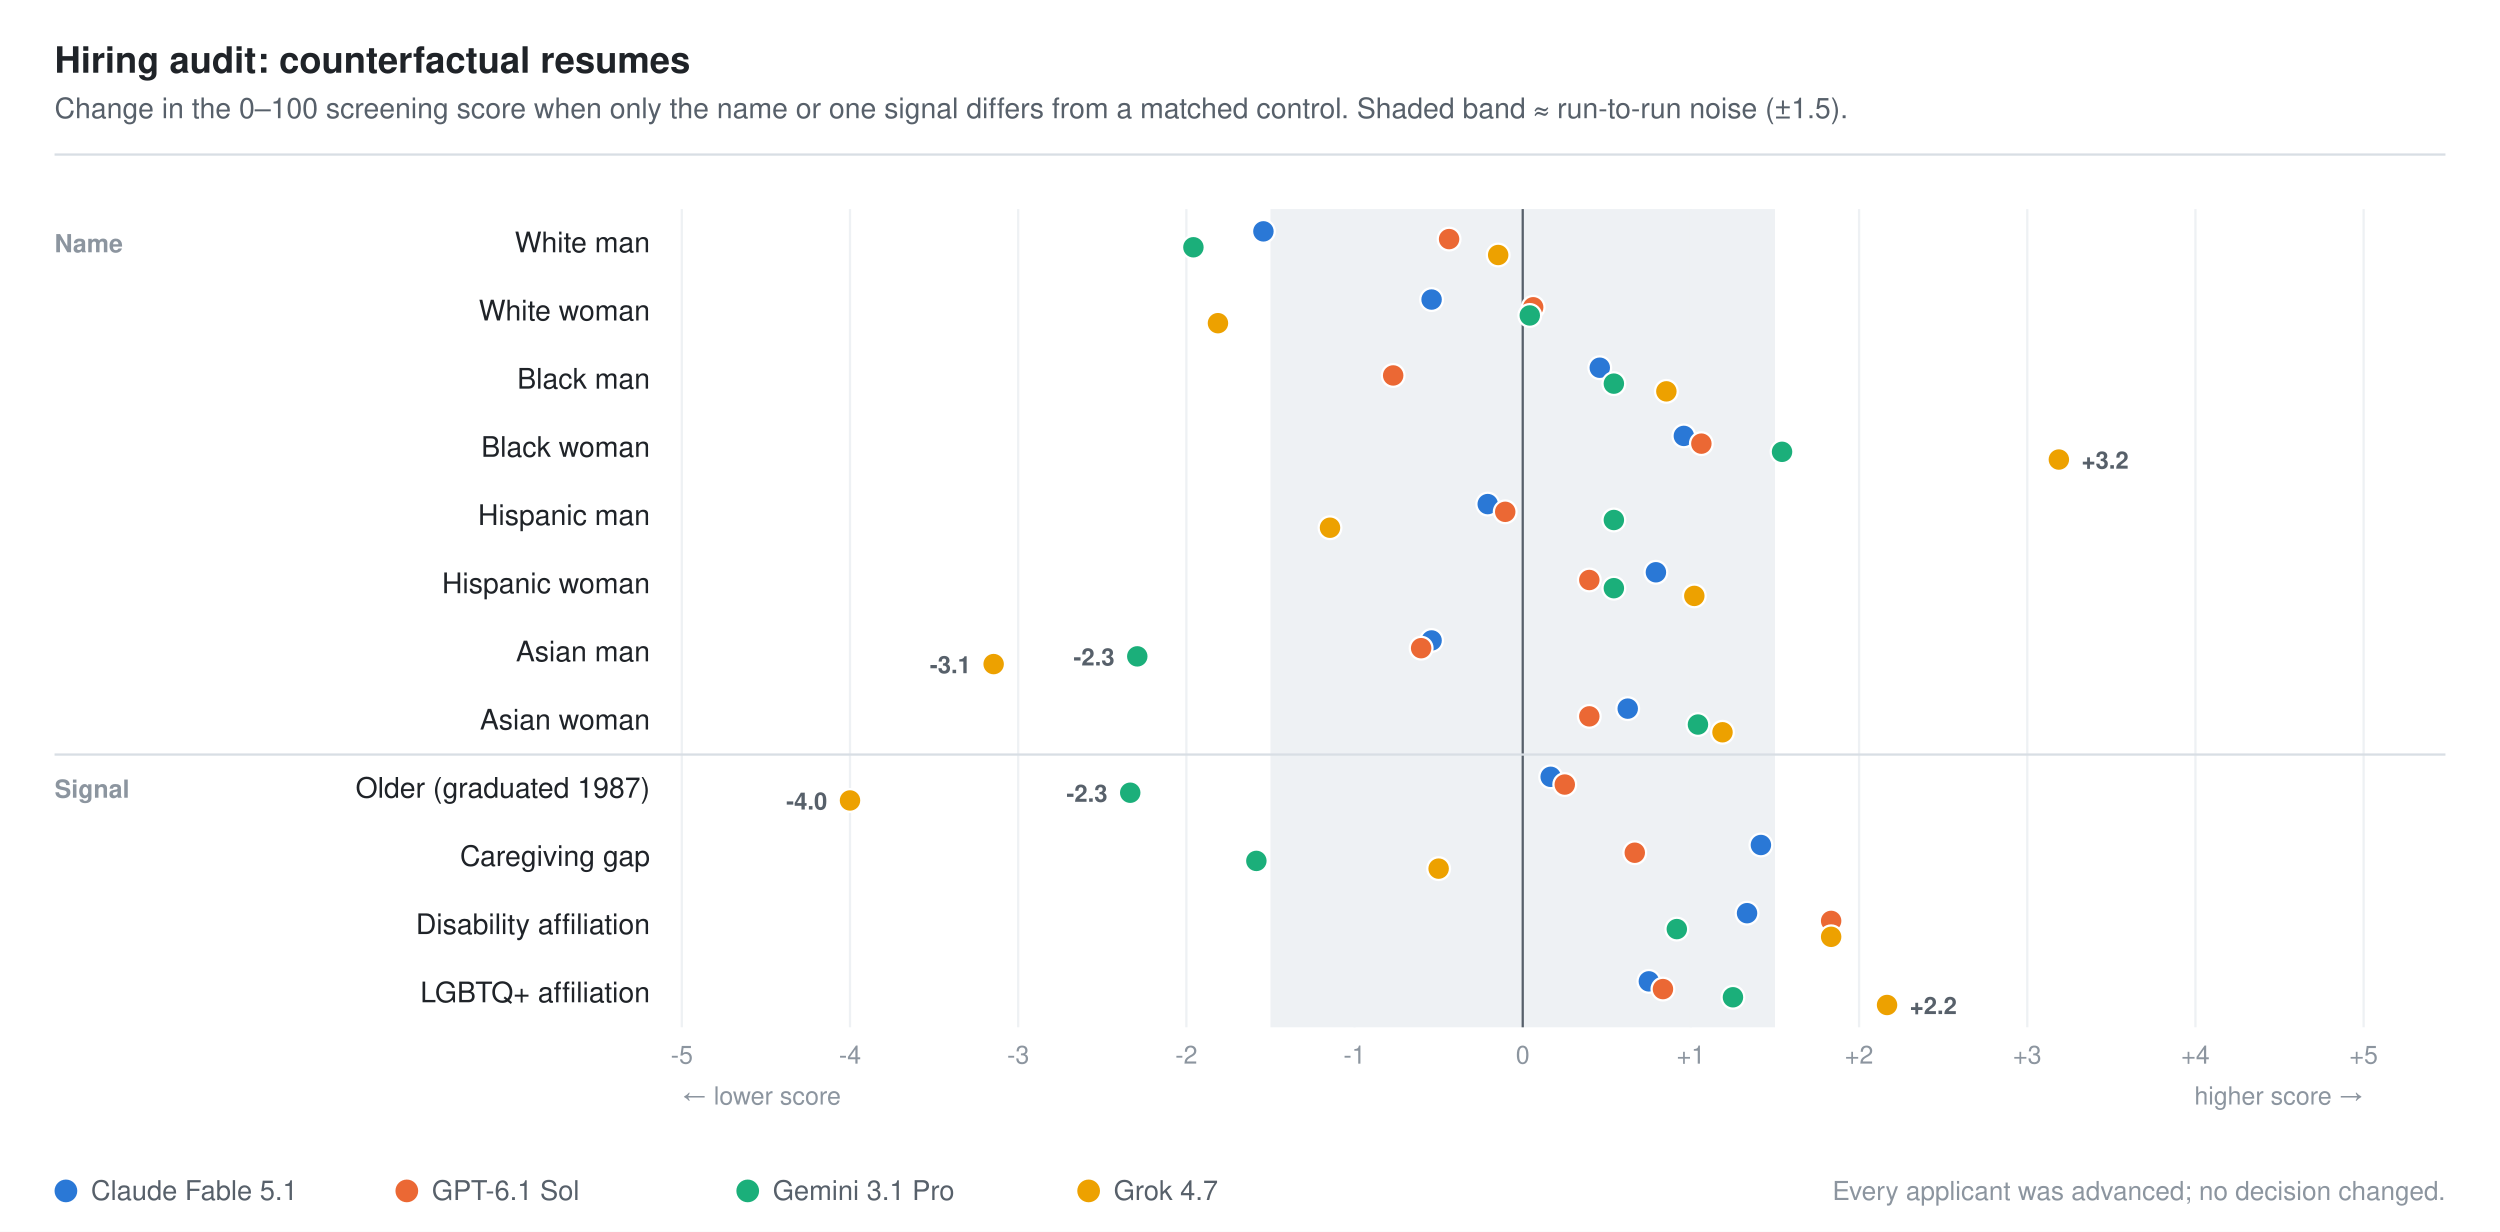
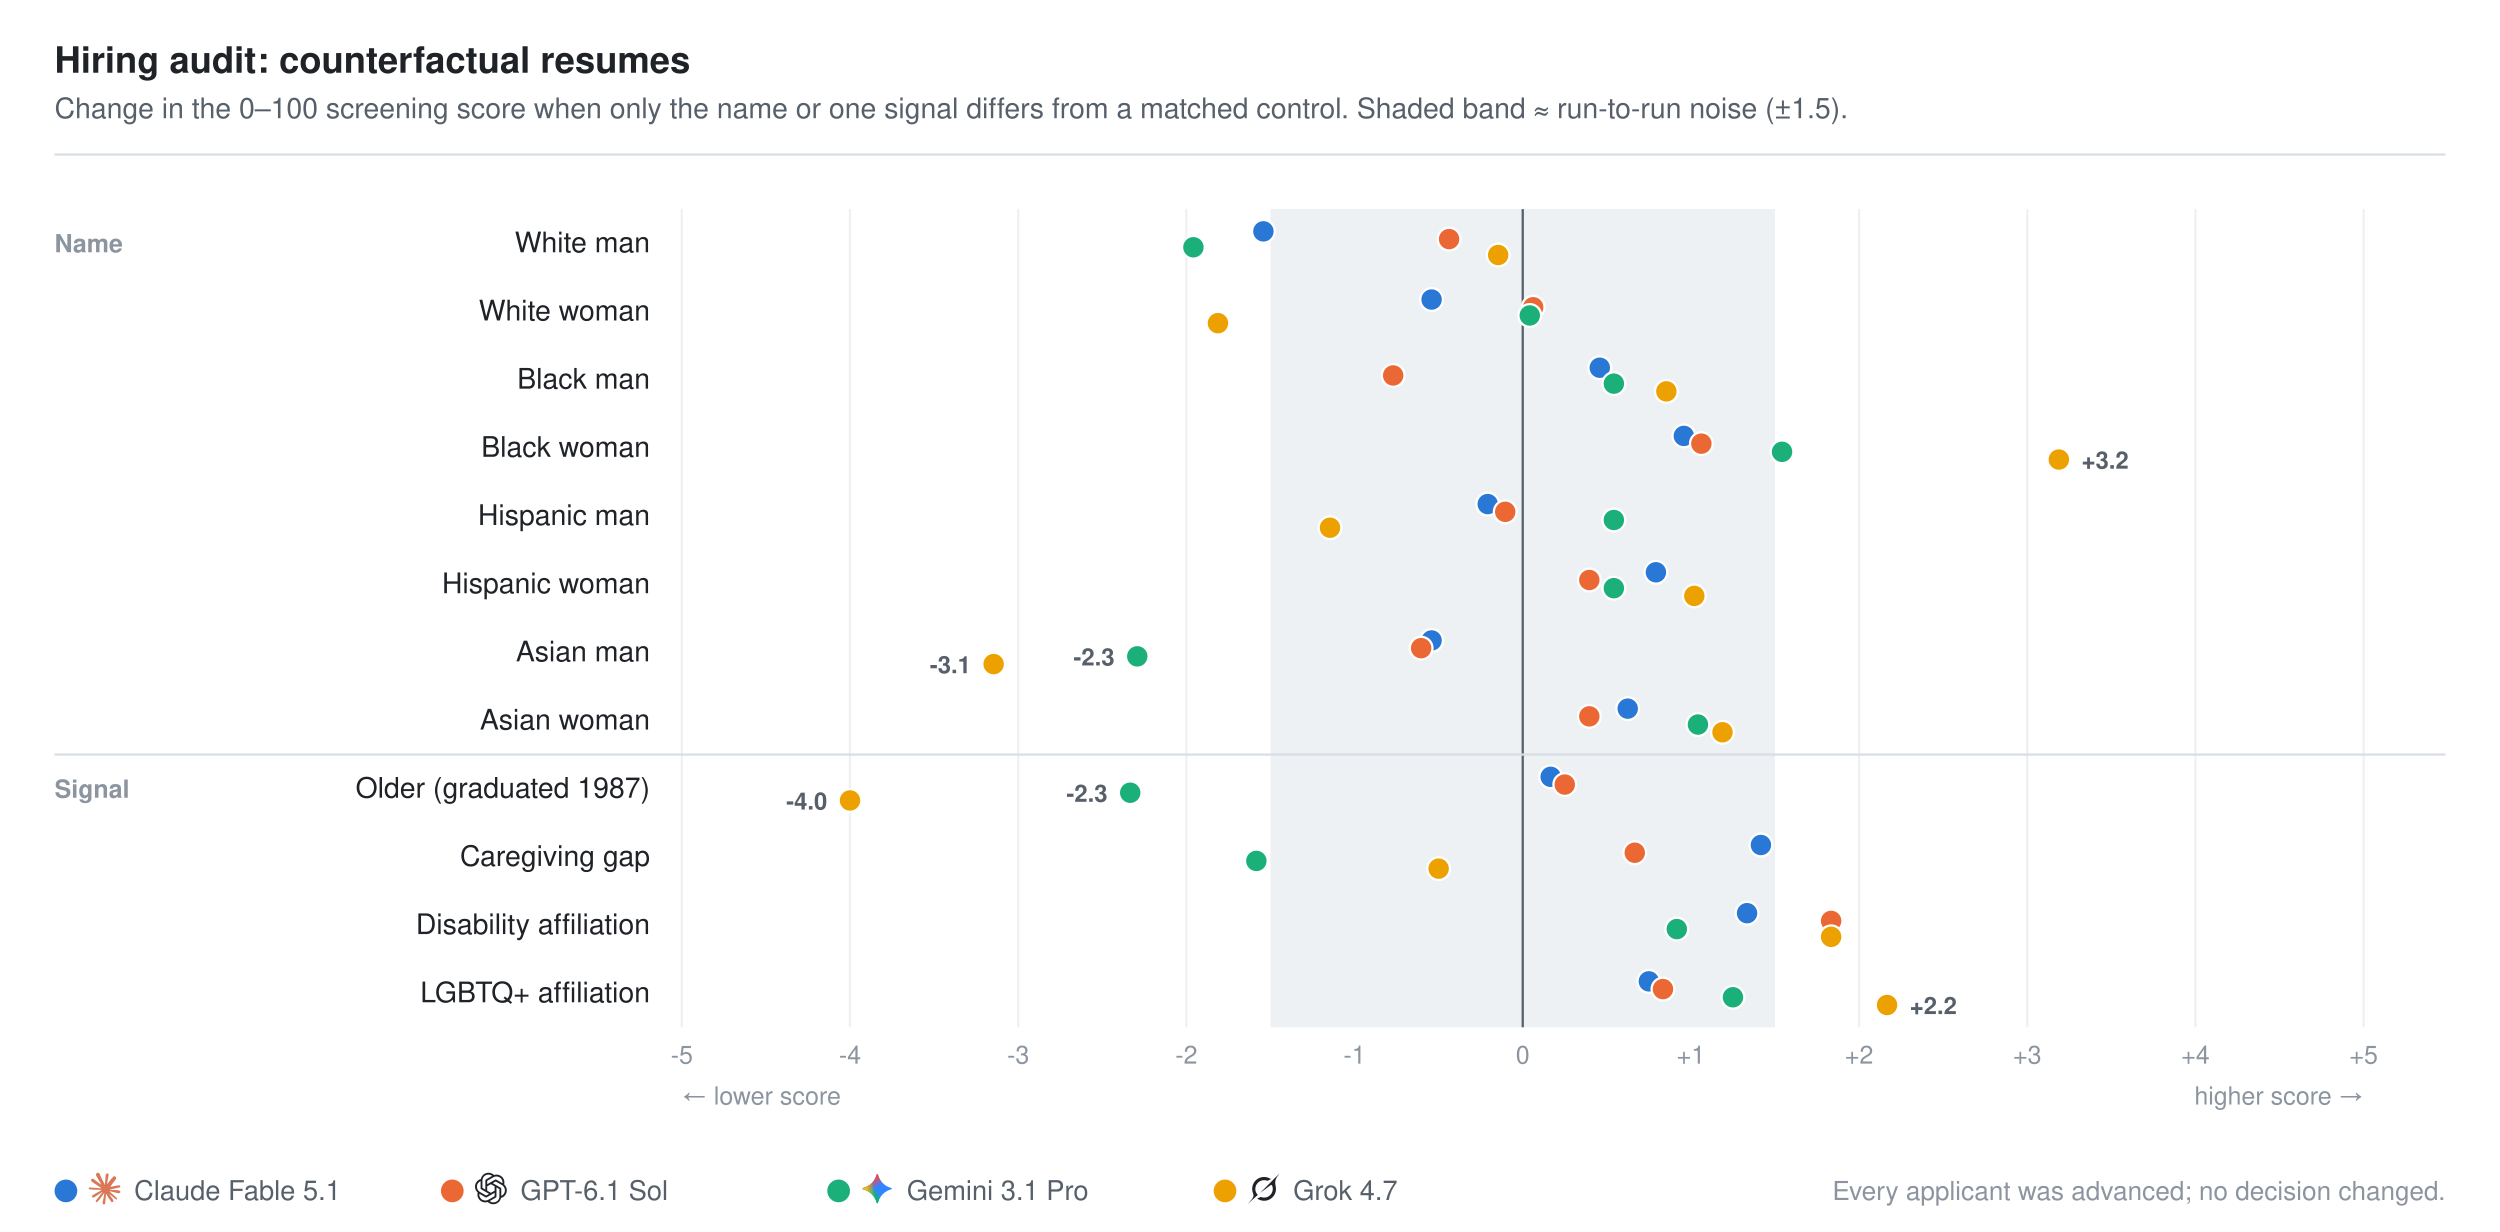
- <svg xmlns="http://www.w3.org/2000/svg" width="1100" height="542" viewBox="0 0 1100 542" role="img" aria-label="Hiring audit">
+ <svg xmlns="http://www.w3.org/2000/svg" xmlns:xlink="http://www.w3.org/1999/xlink" width="1100" height="542" viewBox="0 0 1100 542" role="img" aria-label="Hiring audit">
+   <defs>
+     <symbol id="logo-claude" viewBox="0 0 24 24">
+       <path d="M4.709 15.955l4.72-2.647.08-.23-.08-.128H9.2l-.79-.048-2.698-.073-2.339-.097-2.266-.122-.571-.121L0 11.784l.055-.352.48-.321.686.06 1.52.103 2.278.158 1.652.097 2.449.255h.389l.055-.157-.134-.098-.103-.097-2.358-1.596-2.552-1.688-1.336-.972-.724-.491-.364-.462-.158-1.008.656-.722.881.06.225.061.893.686 1.908 1.476 2.491 1.833.365.304.145-.103.019-.073-.164-.274-1.355-2.446-1.446-2.49-.644-1.032-.17-.619a2.97 2.97 0 01-.104-.729L6.283.134 6.696 0l.996.134.42.364.62 1.414 1.002 2.229 1.555 3.03.456.898.243.832.091.255h.158V9.01l.128-1.706.237-2.095.23-2.695.08-.76.376-.91.747-.492.584.28.48.685-.067.444-.286 1.851-.559 2.903-.364 1.942h.212l.243-.242.985-1.306 1.652-2.064.73-.82.85-.904.547-.431h1.033l.76 1.129-.34 1.166-1.064 1.347-.881 1.142-1.264 1.7-.79 1.36.073.11.188-.02 2.856-.606 1.543-.28 1.841-.315.833.388.091.395-.328.807-1.969.486-2.309.462-3.439.813-.042.03.049.061 1.549.146.662.036h1.622l3.02.225.79.522.474.638-.079.485-1.215.62-1.64-.389-3.829-.91-1.312-.329h-.182v.11l1.093 1.068 2.006 1.81 2.509 2.33.127.578-.322.455-.34-.049-2.205-1.657-.851-.747-1.926-1.62h-.128v.17l.444.649 2.345 3.521.122 1.08-.17.353-.608.213-.668-.122-1.374-1.925-1.415-2.167-1.143-1.943-.14.08-.674 7.254-.316.37-.729.28-.607-.461-.322-.747.322-1.476.389-1.924.315-1.53.286-1.9.17-.632-.012-.042-.14.018-1.434 1.967-2.18 2.945-1.726 1.845-.414.164-.717-.37.067-.662.401-.589 2.388-3.036 1.44-1.882.93-1.086-.006-.158h-.055L4.132 18.56l-1.13.146-.487-.456.061-.746.231-.243 1.908-1.312-.006.006z" fill="#D97757" fill-rule="nonzero" />
+     </symbol>
+     <symbol id="logo-gpt" viewBox="0 0 24 24">
+       <g fill="#1f2328" fill-rule="evenodd">
+         <path d="M9.205 8.658v-2.26c0-.19.072-.333.238-.428l4.543-2.616c.619-.357 1.356-.523 2.117-.523 2.854 0 4.662 2.212 4.662 4.566 0 .167 0 .357-.024.547l-4.71-2.759a.797.797 0 00-.856 0l-5.97 3.473zm10.609 8.8V12.06c0-.333-.143-.57-.429-.737l-5.97-3.473 1.95-1.118a.433.433 0 01.476 0l4.543 2.617c1.309.76 2.189 2.378 2.189 3.948 0 1.808-1.07 3.473-2.76 4.163zM7.802 12.703l-1.95-1.142c-.167-.095-.239-.238-.239-.428V5.899c0-2.545 1.95-4.472 4.591-4.472 1 0 1.927.333 2.712.928L8.23 5.067c-.285.166-.428.404-.428.737v6.898zM12 15.128l-2.795-1.57v-3.33L12 8.658l2.795 1.57v3.33L12 15.128zm1.796 7.23c-1 0-1.927-.332-2.712-.927l4.686-2.712c.285-.166.428-.404.428-.737v-6.898l1.974 1.142c.167.095.238.238.238.428v5.233c0 2.545-1.974 4.472-4.614 4.472zm-5.637-5.303l-4.544-2.617c-1.308-.761-2.188-2.378-2.188-3.948A4.482 4.482 0 014.21 6.327v5.423c0 .333.143.571.428.738l5.947 3.449-1.95 1.118a.432.432 0 01-.476 0zm-.262 3.9c-2.688 0-4.662-2.021-4.662-4.519 0-.19.024-.38.047-.57l4.686 2.71c.286.167.571.167.856 0l5.97-3.448v2.26c0 .19-.07.333-.237.428l-4.543 2.616c-.619.357-1.356.523-2.117.523zm5.899 2.83a5.947 5.947 0 005.827-4.756C22.287 18.339 24 15.84 24 13.296c0-1.665-.713-3.282-1.998-4.448.119-.5.19-.999.19-1.498 0-3.401-2.759-5.947-5.946-5.947-.642 0-1.26.095-1.88.31A5.962 5.962 0 0010.205 0a5.947 5.947 0 00-5.827 4.757C1.713 5.447 0 7.945 0 10.49c0 1.666.713 3.283 1.998 4.448-.119.5-.19 1-.19 1.499 0 3.401 2.759 5.946 5.946 5.946.642 0 1.26-.095 1.88-.309a5.96 5.96 0 004.162 1.713z" />
+       </g>
+     </symbol>
+     <symbol id="logo-gemini" viewBox="0 0 24 24">
+       <path d="M20.616 10.835a14.147 14.147 0 01-4.45-3.001 14.111 14.111 0 01-3.678-6.452.503.503 0 00-.975 0 14.134 14.134 0 01-3.679 6.452 14.155 14.155 0 01-4.45 3.001c-.65.28-1.318.505-2.002.678a.502.502 0 000 .975c.684.172 1.35.397 2.002.677a14.147 14.147 0 014.45 3.001 14.112 14.112 0 013.679 6.453.502.502 0 00.975 0c.172-.685.397-1.351.677-2.003a14.145 14.145 0 013.001-4.45 14.113 14.113 0 016.453-3.678.503.503 0 000-.975 13.245 13.245 0 01-2.003-.678z" fill="#3186FF" />
+       <path d="M20.616 10.835a14.147 14.147 0 01-4.45-3.001 14.111 14.111 0 01-3.678-6.452.503.503 0 00-.975 0 14.134 14.134 0 01-3.679 6.452 14.155 14.155 0 01-4.45 3.001c-.65.28-1.318.505-2.002.678a.502.502 0 000 .975c.684.172 1.35.397 2.002.677a14.147 14.147 0 014.45 3.001 14.112 14.112 0 013.679 6.453.502.502 0 00.975 0c.172-.685.397-1.351.677-2.003a14.145 14.145 0 013.001-4.45 14.113 14.113 0 016.453-3.678.503.503 0 000-.975 13.245 13.245 0 01-2.003-.678z" fill="url(#lobe-icons-gemini-0-_R_0_)" />
+       <path d="M20.616 10.835a14.147 14.147 0 01-4.45-3.001 14.111 14.111 0 01-3.678-6.452.503.503 0 00-.975 0 14.134 14.134 0 01-3.679 6.452 14.155 14.155 0 01-4.45 3.001c-.65.28-1.318.505-2.002.678a.502.502 0 000 .975c.684.172 1.35.397 2.002.677a14.147 14.147 0 014.45 3.001 14.112 14.112 0 013.679 6.453.502.502 0 00.975 0c.172-.685.397-1.351.677-2.003a14.145 14.145 0 013.001-4.45 14.113 14.113 0 016.453-3.678.503.503 0 000-.975 13.245 13.245 0 01-2.003-.678z" fill="url(#lobe-icons-gemini-1-_R_0_)" />
+       <path d="M20.616 10.835a14.147 14.147 0 01-4.45-3.001 14.111 14.111 0 01-3.678-6.452.503.503 0 00-.975 0 14.134 14.134 0 01-3.679 6.452 14.155 14.155 0 01-4.45 3.001c-.65.28-1.318.505-2.002.678a.502.502 0 000 .975c.684.172 1.35.397 2.002.677a14.147 14.147 0 014.45 3.001 14.112 14.112 0 013.679 6.453.502.502 0 00.975 0c.172-.685.397-1.351.677-2.003a14.145 14.145 0 013.001-4.45 14.113 14.113 0 016.453-3.678.503.503 0 000-.975 13.245 13.245 0 01-2.003-.678z" fill="url(#lobe-icons-gemini-2-_R_0_)" />
+       <defs>
+         <linearGradient gradientUnits="userSpaceOnUse" id="lobe-icons-gemini-0-_R_0_" x1="7" x2="11" y1="15.5" y2="12">
+           <stop stop-color="#08B962" />
+           <stop offset="1" stop-color="#08B962" stop-opacity="0" />
+         </linearGradient>
+         <linearGradient gradientUnits="userSpaceOnUse" id="lobe-icons-gemini-1-_R_0_" x1="8" x2="11.5" y1="5.5" y2="11">
+           <stop stop-color="#F94543" />
+           <stop offset="1" stop-color="#F94543" stop-opacity="0" />
+         </linearGradient>
+         <linearGradient gradientUnits="userSpaceOnUse" id="lobe-icons-gemini-2-_R_0_" x1="3.5" x2="17.5" y1="13.5" y2="12">
+           <stop stop-color="#FABC12" />
+           <stop offset=".46" stop-color="#FABC12" stop-opacity="0" />
+         </linearGradient>
+       </defs>
+     </symbol>
+     <symbol id="logo-grok" viewBox="0 0 24 24">
+       <g fill="#1f2328" fill-rule="evenodd">
+         <path d="M9.27 15.29l7.978-5.897c.391-.29.95-.177 1.137.272.98 2.369.542 5.215-1.41 7.169-1.951 1.954-4.667 2.382-7.149 1.406l-2.711 1.257c3.889 2.661 8.611 2.003 11.562-.953 2.341-2.344 3.066-5.539 2.388-8.42l.006.007c-.983-4.232.242-5.924 2.75-9.383.06-.082.12-.164.179-.248l-3.301 3.305v-.01L9.267 15.292M7.623 16.723c-2.792-2.67-2.31-6.801.071-9.184 1.761-1.763 4.647-2.483 7.166-1.425l2.705-1.25a7.808 7.808 0 00-1.829-1A8.975 8.975 0 005.984 5.83c-2.533 2.536-3.33 6.436-1.962 9.764 1.022 2.487-.653 4.246-2.34 6.022-.599.63-1.199 1.259-1.682 1.925l7.62-6.815" />
+       </g>
+     </symbol>
+   </defs>
  <rect width="1100" height="542" fill="#ffffff" />
  <text x="24.0" y="32.0" font-family="-apple-system,BlinkMacSystemFont,'Segoe UI','Helvetica Neue',Helvetica,Arial,sans-serif" font-size="16" font-weight="600" fill="#1f2328" text-anchor="start">Hiring audit: counterfactual resumes</text>
  <text x="24.0" y="52.0" font-family="-apple-system,BlinkMacSystemFont,'Segoe UI','Helvetica Neue',Helvetica,Arial,sans-serif" font-size="12.5" font-weight="400" fill="#57606a" text-anchor="start">Change in the 0–100 screening score when only the name or one signal differs from a matched control. Shaded band ≈ run-to-run noise (±1.5).</text>
  <line x1="24.0" x2="1076.0" y1="68.0" y2="68.0" stroke="#d8dee4" stroke-width="1" />
  <rect x="559.0" y="92" width="222.0" height="360" fill="#eef1f4" />
  <line x1="300.0" x2="300.0" y1="92.0" y2="452.0" stroke="#eef1f4" stroke-width="1" />
  <text x="300.0" y="468.0" font-family="-apple-system,BlinkMacSystemFont,'Segoe UI','Helvetica Neue',Helvetica,Arial,sans-serif" font-size="11" font-weight="400" fill="#8c959f" text-anchor="middle">-5</text>
  <line x1="374.0" x2="374.0" y1="92.0" y2="452.0" stroke="#eef1f4" stroke-width="1" />
  <text x="374.0" y="468.0" font-family="-apple-system,BlinkMacSystemFont,'Segoe UI','Helvetica Neue',Helvetica,Arial,sans-serif" font-size="11" font-weight="400" fill="#8c959f" text-anchor="middle">-4</text>
  <line x1="448.0" x2="448.0" y1="92.0" y2="452.0" stroke="#eef1f4" stroke-width="1" />
  <text x="448.0" y="468.0" font-family="-apple-system,BlinkMacSystemFont,'Segoe UI','Helvetica Neue',Helvetica,Arial,sans-serif" font-size="11" font-weight="400" fill="#8c959f" text-anchor="middle">-3</text>
  <line x1="522.0" x2="522.0" y1="92.0" y2="452.0" stroke="#eef1f4" stroke-width="1" />
  <text x="522.0" y="468.0" font-family="-apple-system,BlinkMacSystemFont,'Segoe UI','Helvetica Neue',Helvetica,Arial,sans-serif" font-size="11" font-weight="400" fill="#8c959f" text-anchor="middle">-2</text>
  <line x1="596.0" x2="596.0" y1="92.0" y2="452.0" stroke="#eef1f4" stroke-width="1" />
  <text x="596.0" y="468.0" font-family="-apple-system,BlinkMacSystemFont,'Segoe UI','Helvetica Neue',Helvetica,Arial,sans-serif" font-size="11" font-weight="400" fill="#8c959f" text-anchor="middle">-1</text>
  <line x1="670.0" x2="670.0" y1="92.0" y2="452.0" stroke="#eef1f4" stroke-width="1" />
  <text x="670.0" y="468.0" font-family="-apple-system,BlinkMacSystemFont,'Segoe UI','Helvetica Neue',Helvetica,Arial,sans-serif" font-size="11" font-weight="400" fill="#8c959f" text-anchor="middle">0</text>
  <line x1="744.0" x2="744.0" y1="92.0" y2="452.0" stroke="#eef1f4" stroke-width="1" />
  <text x="744.0" y="468.0" font-family="-apple-system,BlinkMacSystemFont,'Segoe UI','Helvetica Neue',Helvetica,Arial,sans-serif" font-size="11" font-weight="400" fill="#8c959f" text-anchor="middle">+1</text>
  <line x1="818.0" x2="818.0" y1="92.0" y2="452.0" stroke="#eef1f4" stroke-width="1" />
  <text x="818.0" y="468.0" font-family="-apple-system,BlinkMacSystemFont,'Segoe UI','Helvetica Neue',Helvetica,Arial,sans-serif" font-size="11" font-weight="400" fill="#8c959f" text-anchor="middle">+2</text>
  <line x1="892.0" x2="892.0" y1="92.0" y2="452.0" stroke="#eef1f4" stroke-width="1" />
  <text x="892.0" y="468.0" font-family="-apple-system,BlinkMacSystemFont,'Segoe UI','Helvetica Neue',Helvetica,Arial,sans-serif" font-size="11" font-weight="400" fill="#8c959f" text-anchor="middle">+3</text>
  <line x1="966.0" x2="966.0" y1="92.0" y2="452.0" stroke="#eef1f4" stroke-width="1" />
  <text x="966.0" y="468.0" font-family="-apple-system,BlinkMacSystemFont,'Segoe UI','Helvetica Neue',Helvetica,Arial,sans-serif" font-size="11" font-weight="400" fill="#8c959f" text-anchor="middle">+4</text>
  <line x1="1040.0" x2="1040.0" y1="92.0" y2="452.0" stroke="#eef1f4" stroke-width="1" />
  <text x="1040.0" y="468.0" font-family="-apple-system,BlinkMacSystemFont,'Segoe UI','Helvetica Neue',Helvetica,Arial,sans-serif" font-size="11" font-weight="400" fill="#8c959f" text-anchor="middle">+5</text>
  <line x1="670.0" x2="670.0" y1="92.0" y2="452.0" stroke="#57606a" stroke-width="1" />
  <text x="300.0" y="486.0" font-family="-apple-system,BlinkMacSystemFont,'Segoe UI','Helvetica Neue',Helvetica,Arial,sans-serif" font-size="11" font-weight="400" fill="#8c959f" text-anchor="start">← lower score</text>
  <text x="1040.0" y="486.0" font-family="-apple-system,BlinkMacSystemFont,'Segoe UI','Helvetica Neue',Helvetica,Arial,sans-serif" font-size="11" font-weight="400" fill="#8c959f" text-anchor="end">higher score →</text>
  <text x="286.0" y="111.0" font-family="-apple-system,BlinkMacSystemFont,'Segoe UI','Helvetica Neue',Helvetica,Arial,sans-serif" font-size="12.5" font-weight="400" fill="#1f2328" text-anchor="end">White man</text>
  <circle cx="555.9" cy="101.8" r="5" fill="#2a78d6" stroke="#ffffff" stroke-width="1" />
  <circle cx="637.6" cy="105.2" r="5" fill="#eb6834" stroke="#ffffff" stroke-width="1" />
  <circle cx="525.1" cy="108.8" r="5" fill="#1baf7a" stroke="#ffffff" stroke-width="1" />
  <circle cx="659.2" cy="112.2" r="5" fill="#eda100" stroke="#ffffff" stroke-width="1" />
  <text x="286.0" y="141.0" font-family="-apple-system,BlinkMacSystemFont,'Segoe UI','Helvetica Neue',Helvetica,Arial,sans-serif" font-size="12.5" font-weight="400" fill="#1f2328" text-anchor="end">White woman</text>
  <circle cx="629.9" cy="131.8" r="5" fill="#2a78d6" stroke="#ffffff" stroke-width="1" />
  <circle cx="674.6" cy="135.2" r="5" fill="#eb6834" stroke="#ffffff" stroke-width="1" />
  <circle cx="673.1" cy="138.8" r="5" fill="#1baf7a" stroke="#ffffff" stroke-width="1" />
  <circle cx="535.9" cy="142.2" r="5" fill="#eda100" stroke="#ffffff" stroke-width="1" />
  <text x="286.0" y="171.0" font-family="-apple-system,BlinkMacSystemFont,'Segoe UI','Helvetica Neue',Helvetica,Arial,sans-serif" font-size="12.5" font-weight="400" fill="#1f2328" text-anchor="end">Black man</text>
  <circle cx="703.9" cy="161.8" r="5" fill="#2a78d6" stroke="#ffffff" stroke-width="1" />
  <circle cx="613.0" cy="165.2" r="5" fill="#eb6834" stroke="#ffffff" stroke-width="1" />
  <circle cx="710.1" cy="168.8" r="5" fill="#1baf7a" stroke="#ffffff" stroke-width="1" />
  <circle cx="733.2" cy="172.2" r="5" fill="#eda100" stroke="#ffffff" stroke-width="1" />
  <text x="286.0" y="201.0" font-family="-apple-system,BlinkMacSystemFont,'Segoe UI','Helvetica Neue',Helvetica,Arial,sans-serif" font-size="12.5" font-weight="400" fill="#1f2328" text-anchor="end">Black woman</text>
  <circle cx="740.9" cy="191.8" r="5" fill="#2a78d6" stroke="#ffffff" stroke-width="1" />
  <circle cx="748.6" cy="195.2" r="5" fill="#eb6834" stroke="#ffffff" stroke-width="1" />
  <circle cx="784.1" cy="198.8" r="5" fill="#1baf7a" stroke="#ffffff" stroke-width="1" />
  <circle cx="905.9" cy="202.2" r="5" fill="#eda100" stroke="#ffffff" stroke-width="1" />
  <text x="915.9" y="206.2" font-family="-apple-system,BlinkMacSystemFont,'Segoe UI','Helvetica Neue',Helvetica,Arial,sans-serif" font-size="10.5" font-weight="600" fill="#57606a" text-anchor="start">+3.2</text>
  <text x="286.0" y="231.0" font-family="-apple-system,BlinkMacSystemFont,'Segoe UI','Helvetica Neue',Helvetica,Arial,sans-serif" font-size="12.5" font-weight="400" fill="#1f2328" text-anchor="end">Hispanic man</text>
  <circle cx="654.6" cy="221.8" r="5" fill="#2a78d6" stroke="#ffffff" stroke-width="1" />
  <circle cx="662.3" cy="225.2" r="5" fill="#eb6834" stroke="#ffffff" stroke-width="1" />
  <circle cx="710.1" cy="228.8" r="5" fill="#1baf7a" stroke="#ffffff" stroke-width="1" />
  <circle cx="585.2" cy="232.2" r="5" fill="#eda100" stroke="#ffffff" stroke-width="1" />
  <text x="286.0" y="261.0" font-family="-apple-system,BlinkMacSystemFont,'Segoe UI','Helvetica Neue',Helvetica,Arial,sans-serif" font-size="12.5" font-weight="400" fill="#1f2328" text-anchor="end">Hispanic woman</text>
  <circle cx="728.6" cy="251.8" r="5" fill="#2a78d6" stroke="#ffffff" stroke-width="1" />
  <circle cx="699.3" cy="255.2" r="5" fill="#eb6834" stroke="#ffffff" stroke-width="1" />
  <circle cx="710.1" cy="258.8" r="5" fill="#1baf7a" stroke="#ffffff" stroke-width="1" />
  <circle cx="745.5" cy="262.2" r="5" fill="#eda100" stroke="#ffffff" stroke-width="1" />
  <text x="286.0" y="291.0" font-family="-apple-system,BlinkMacSystemFont,'Segoe UI','Helvetica Neue',Helvetica,Arial,sans-serif" font-size="12.5" font-weight="400" fill="#1f2328" text-anchor="end">Asian man</text>
  <circle cx="629.9" cy="281.8" r="5" fill="#2a78d6" stroke="#ffffff" stroke-width="1" />
  <circle cx="625.3" cy="285.2" r="5" fill="#eb6834" stroke="#ffffff" stroke-width="1" />
  <circle cx="500.4" cy="288.8" r="5" fill="#1baf7a" stroke="#ffffff" stroke-width="1" />
  <text x="490.4" y="292.8" font-family="-apple-system,BlinkMacSystemFont,'Segoe UI','Helvetica Neue',Helvetica,Arial,sans-serif" font-size="10.5" font-weight="600" fill="#57606a" text-anchor="end">-2.3</text>
  <circle cx="437.2" cy="292.2" r="5" fill="#eda100" stroke="#ffffff" stroke-width="1" />
  <text x="427.2" y="296.2" font-family="-apple-system,BlinkMacSystemFont,'Segoe UI','Helvetica Neue',Helvetica,Arial,sans-serif" font-size="10.5" font-weight="600" fill="#57606a" text-anchor="end">-3.1</text>
  <text x="286.0" y="321.0" font-family="-apple-system,BlinkMacSystemFont,'Segoe UI','Helvetica Neue',Helvetica,Arial,sans-serif" font-size="12.5" font-weight="400" fill="#1f2328" text-anchor="end">Asian woman</text>
  <circle cx="716.2" cy="311.8" r="5" fill="#2a78d6" stroke="#ffffff" stroke-width="1" />
  <circle cx="699.3" cy="315.2" r="5" fill="#eb6834" stroke="#ffffff" stroke-width="1" />
  <circle cx="747.1" cy="318.8" r="5" fill="#1baf7a" stroke="#ffffff" stroke-width="1" />
  <circle cx="757.9" cy="322.2" r="5" fill="#eda100" stroke="#ffffff" stroke-width="1" />
  <line x1="24.0" x2="1076.0" y1="332.0" y2="332.0" stroke="#d8dee4" stroke-width="1" />
  <text x="286.0" y="351.0" font-family="-apple-system,BlinkMacSystemFont,'Segoe UI','Helvetica Neue',Helvetica,Arial,sans-serif" font-size="12.5" font-weight="400" fill="#1f2328" text-anchor="end">Older (graduated 1987)</text>
  <circle cx="682.3" cy="341.8" r="5" fill="#2a78d6" stroke="#ffffff" stroke-width="1" />
  <circle cx="688.5" cy="345.2" r="5" fill="#eb6834" stroke="#ffffff" stroke-width="1" />
  <circle cx="497.3" cy="348.8" r="5" fill="#1baf7a" stroke="#ffffff" stroke-width="1" />
  <text x="487.3" y="352.8" font-family="-apple-system,BlinkMacSystemFont,'Segoe UI','Helvetica Neue',Helvetica,Arial,sans-serif" font-size="10.5" font-weight="600" fill="#57606a" text-anchor="end">-2.3</text>
  <circle cx="374.0" cy="352.2" r="5" fill="#eda100" stroke="#ffffff" stroke-width="1" />
  <text x="364.0" y="356.2" font-family="-apple-system,BlinkMacSystemFont,'Segoe UI','Helvetica Neue',Helvetica,Arial,sans-serif" font-size="10.5" font-weight="600" fill="#57606a" text-anchor="end">-4.0</text>
  <text x="286.0" y="381.0" font-family="-apple-system,BlinkMacSystemFont,'Segoe UI','Helvetica Neue',Helvetica,Arial,sans-serif" font-size="12.5" font-weight="400" fill="#1f2328" text-anchor="end">Caregiving gap</text>
  <circle cx="774.8" cy="371.8" r="5" fill="#2a78d6" stroke="#ffffff" stroke-width="1" />
  <circle cx="719.3" cy="375.2" r="5" fill="#eb6834" stroke="#ffffff" stroke-width="1" />
  <circle cx="552.8" cy="378.8" r="5" fill="#1baf7a" stroke="#ffffff" stroke-width="1" />
  <circle cx="633.0" cy="382.2" r="5" fill="#eda100" stroke="#ffffff" stroke-width="1" />
  <text x="286.0" y="411.0" font-family="-apple-system,BlinkMacSystemFont,'Segoe UI','Helvetica Neue',Helvetica,Arial,sans-serif" font-size="12.5" font-weight="400" fill="#1f2328" text-anchor="end">Disability affiliation</text>
  <circle cx="768.7" cy="401.8" r="5" fill="#2a78d6" stroke="#ffffff" stroke-width="1" />
  <circle cx="805.7" cy="405.2" r="5" fill="#eb6834" stroke="#ffffff" stroke-width="1" />
  <circle cx="737.8" cy="408.8" r="5" fill="#1baf7a" stroke="#ffffff" stroke-width="1" />
  <circle cx="805.7" cy="412.2" r="5" fill="#eda100" stroke="#ffffff" stroke-width="1" />
  <text x="286.0" y="441.0" font-family="-apple-system,BlinkMacSystemFont,'Segoe UI','Helvetica Neue',Helvetica,Arial,sans-serif" font-size="12.5" font-weight="400" fill="#1f2328" text-anchor="end">LGBTQ+ affiliation</text>
  <circle cx="725.5" cy="431.8" r="5" fill="#2a78d6" stroke="#ffffff" stroke-width="1" />
  <circle cx="731.7" cy="435.2" r="5" fill="#eb6834" stroke="#ffffff" stroke-width="1" />
  <circle cx="762.5" cy="438.8" r="5" fill="#1baf7a" stroke="#ffffff" stroke-width="1" />
  <circle cx="830.3" cy="442.2" r="5" fill="#eda100" stroke="#ffffff" stroke-width="1" />
  <text x="840.3" y="446.2" font-family="-apple-system,BlinkMacSystemFont,'Segoe UI','Helvetica Neue',Helvetica,Arial,sans-serif" font-size="10.5" font-weight="600" fill="#57606a" text-anchor="start">+2.2</text>
  <text x="24.0" y="111.0" font-family="-apple-system,BlinkMacSystemFont,'Segoe UI','Helvetica Neue',Helvetica,Arial,sans-serif" font-size="11" font-weight="600" fill="#8c959f" text-anchor="start">Name</text>
  <text x="24.0" y="351.0" font-family="-apple-system,BlinkMacSystemFont,'Segoe UI','Helvetica Neue',Helvetica,Arial,sans-serif" font-size="11" font-weight="600" fill="#8c959f" text-anchor="start">Signal</text>
  <circle cx="29.0" cy="524.0" r="5" fill="#2a78d6" />
-   <text x="40.0" y="528.0" font-family="-apple-system,BlinkMacSystemFont,'Segoe UI','Helvetica Neue',Helvetica,Arial,sans-serif" font-size="12" font-weight="400" fill="#57606a" text-anchor="start">Claude Fable 5.1</text>
-   <circle cx="179.0" cy="524.0" r="5" fill="#eb6834" />
-   <text x="190.0" y="528.0" font-family="-apple-system,BlinkMacSystemFont,'Segoe UI','Helvetica Neue',Helvetica,Arial,sans-serif" font-size="12" font-weight="400" fill="#57606a" text-anchor="start">GPT-6.1 Sol</text>
-   <circle cx="329.0" cy="524.0" r="5" fill="#1baf7a" />
-   <text x="340.0" y="528.0" font-family="-apple-system,BlinkMacSystemFont,'Segoe UI','Helvetica Neue',Helvetica,Arial,sans-serif" font-size="12" font-weight="400" fill="#57606a" text-anchor="start">Gemini 3.1 Pro</text>
-   <circle cx="479.0" cy="524.0" r="5" fill="#eda100" />
-   <text x="490.0" y="528.0" font-family="-apple-system,BlinkMacSystemFont,'Segoe UI','Helvetica Neue',Helvetica,Arial,sans-serif" font-size="12" font-weight="400" fill="#57606a" text-anchor="start">Grok 4.7</text>
+   <use href="#logo-claude" xlink:href="#logo-claude" x="39.0" y="516.0" width="14" height="14" />
+   <text x="59.0" y="528.0" font-family="-apple-system,BlinkMacSystemFont,'Segoe UI','Helvetica Neue',Helvetica,Arial,sans-serif" font-size="12" font-weight="400" fill="#57606a" text-anchor="start">Claude Fable 5.1</text>
+   <circle cx="199.0" cy="524.0" r="5" fill="#eb6834" />
+   <use href="#logo-gpt" xlink:href="#logo-gpt" x="209.0" y="516.0" width="14" height="14" />
+   <text x="229.0" y="528.0" font-family="-apple-system,BlinkMacSystemFont,'Segoe UI','Helvetica Neue',Helvetica,Arial,sans-serif" font-size="12" font-weight="400" fill="#57606a" text-anchor="start">GPT-6.1 Sol</text>
+   <circle cx="369.0" cy="524.0" r="5" fill="#1baf7a" />
+   <use href="#logo-gemini" xlink:href="#logo-gemini" x="379.0" y="516.0" width="14" height="14" />
+   <text x="399.0" y="528.0" font-family="-apple-system,BlinkMacSystemFont,'Segoe UI','Helvetica Neue',Helvetica,Arial,sans-serif" font-size="12" font-weight="400" fill="#57606a" text-anchor="start">Gemini 3.1 Pro</text>
+   <circle cx="539.0" cy="524.0" r="5" fill="#eda100" />
+   <use href="#logo-grok" xlink:href="#logo-grok" x="549.0" y="516.0" width="14" height="14" />
+   <text x="569.0" y="528.0" font-family="-apple-system,BlinkMacSystemFont,'Segoe UI','Helvetica Neue',Helvetica,Arial,sans-serif" font-size="12" font-weight="400" fill="#57606a" text-anchor="start">Grok 4.7</text>
  <text x="1076.0" y="528.0" font-family="-apple-system,BlinkMacSystemFont,'Segoe UI','Helvetica Neue',Helvetica,Arial,sans-serif" font-size="11.5" font-weight="400" fill="#8c959f" text-anchor="end">Every applicant was advanced; no decision changed.</text>
</svg>
